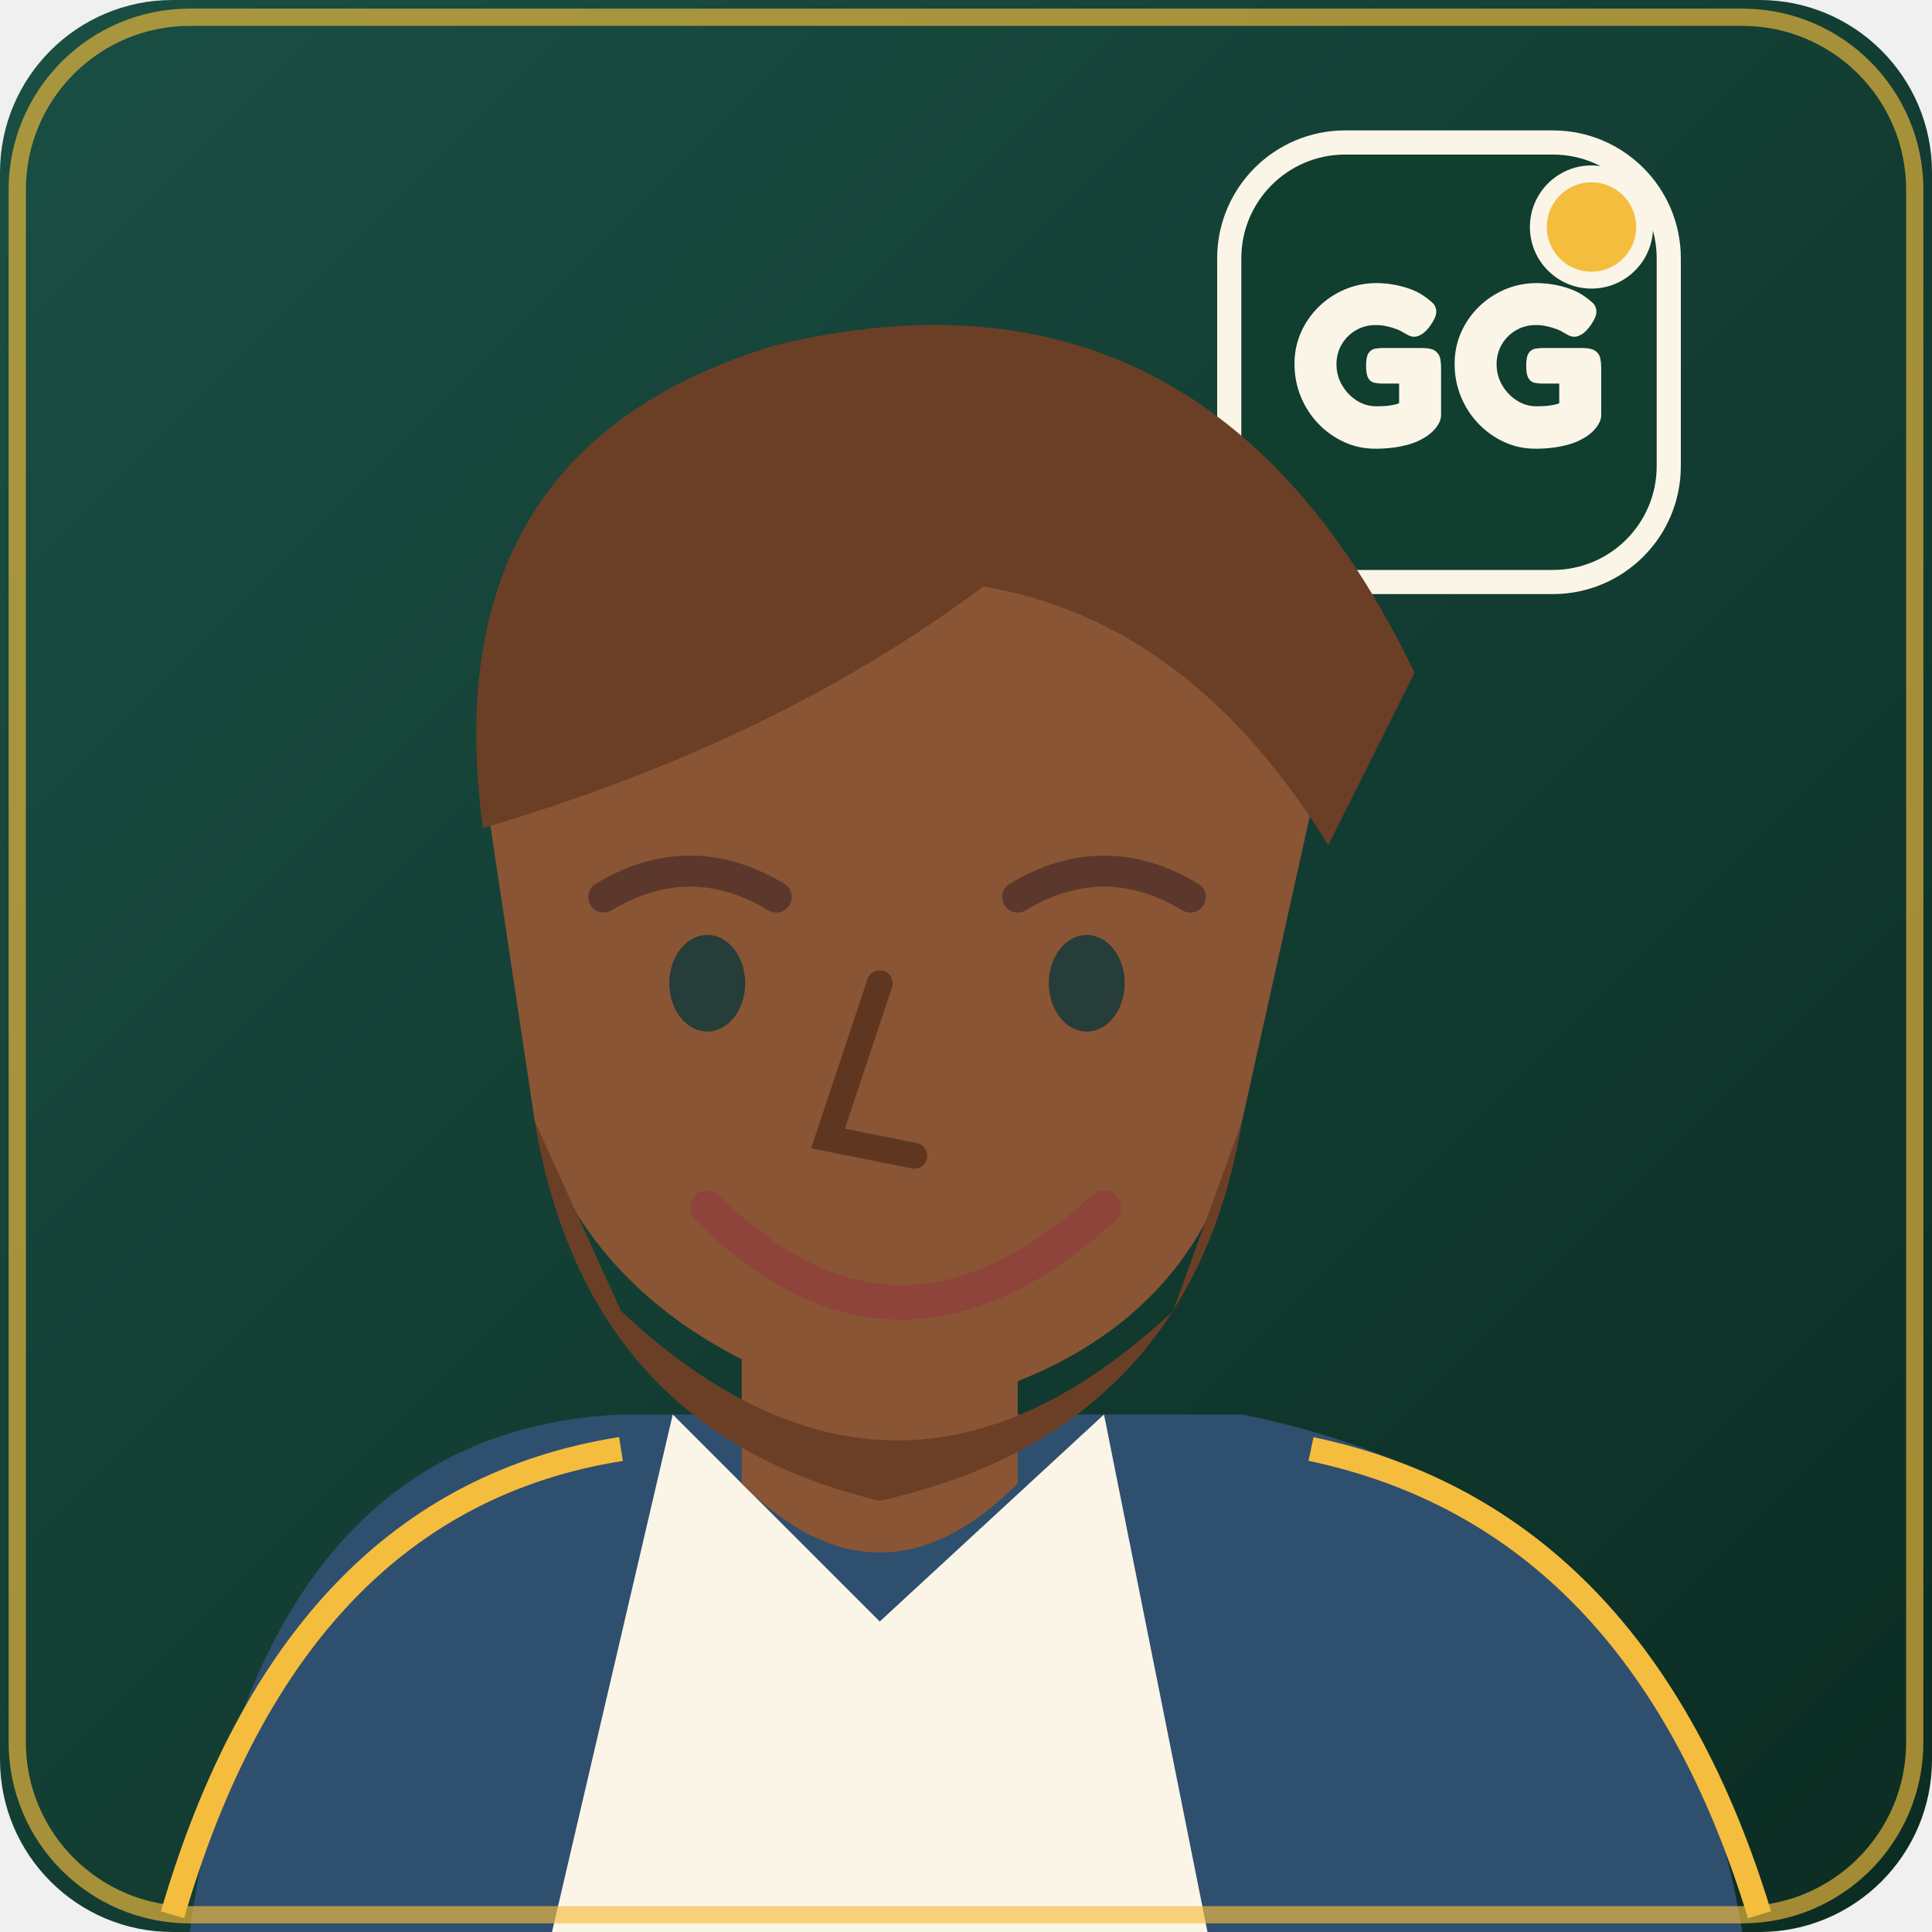
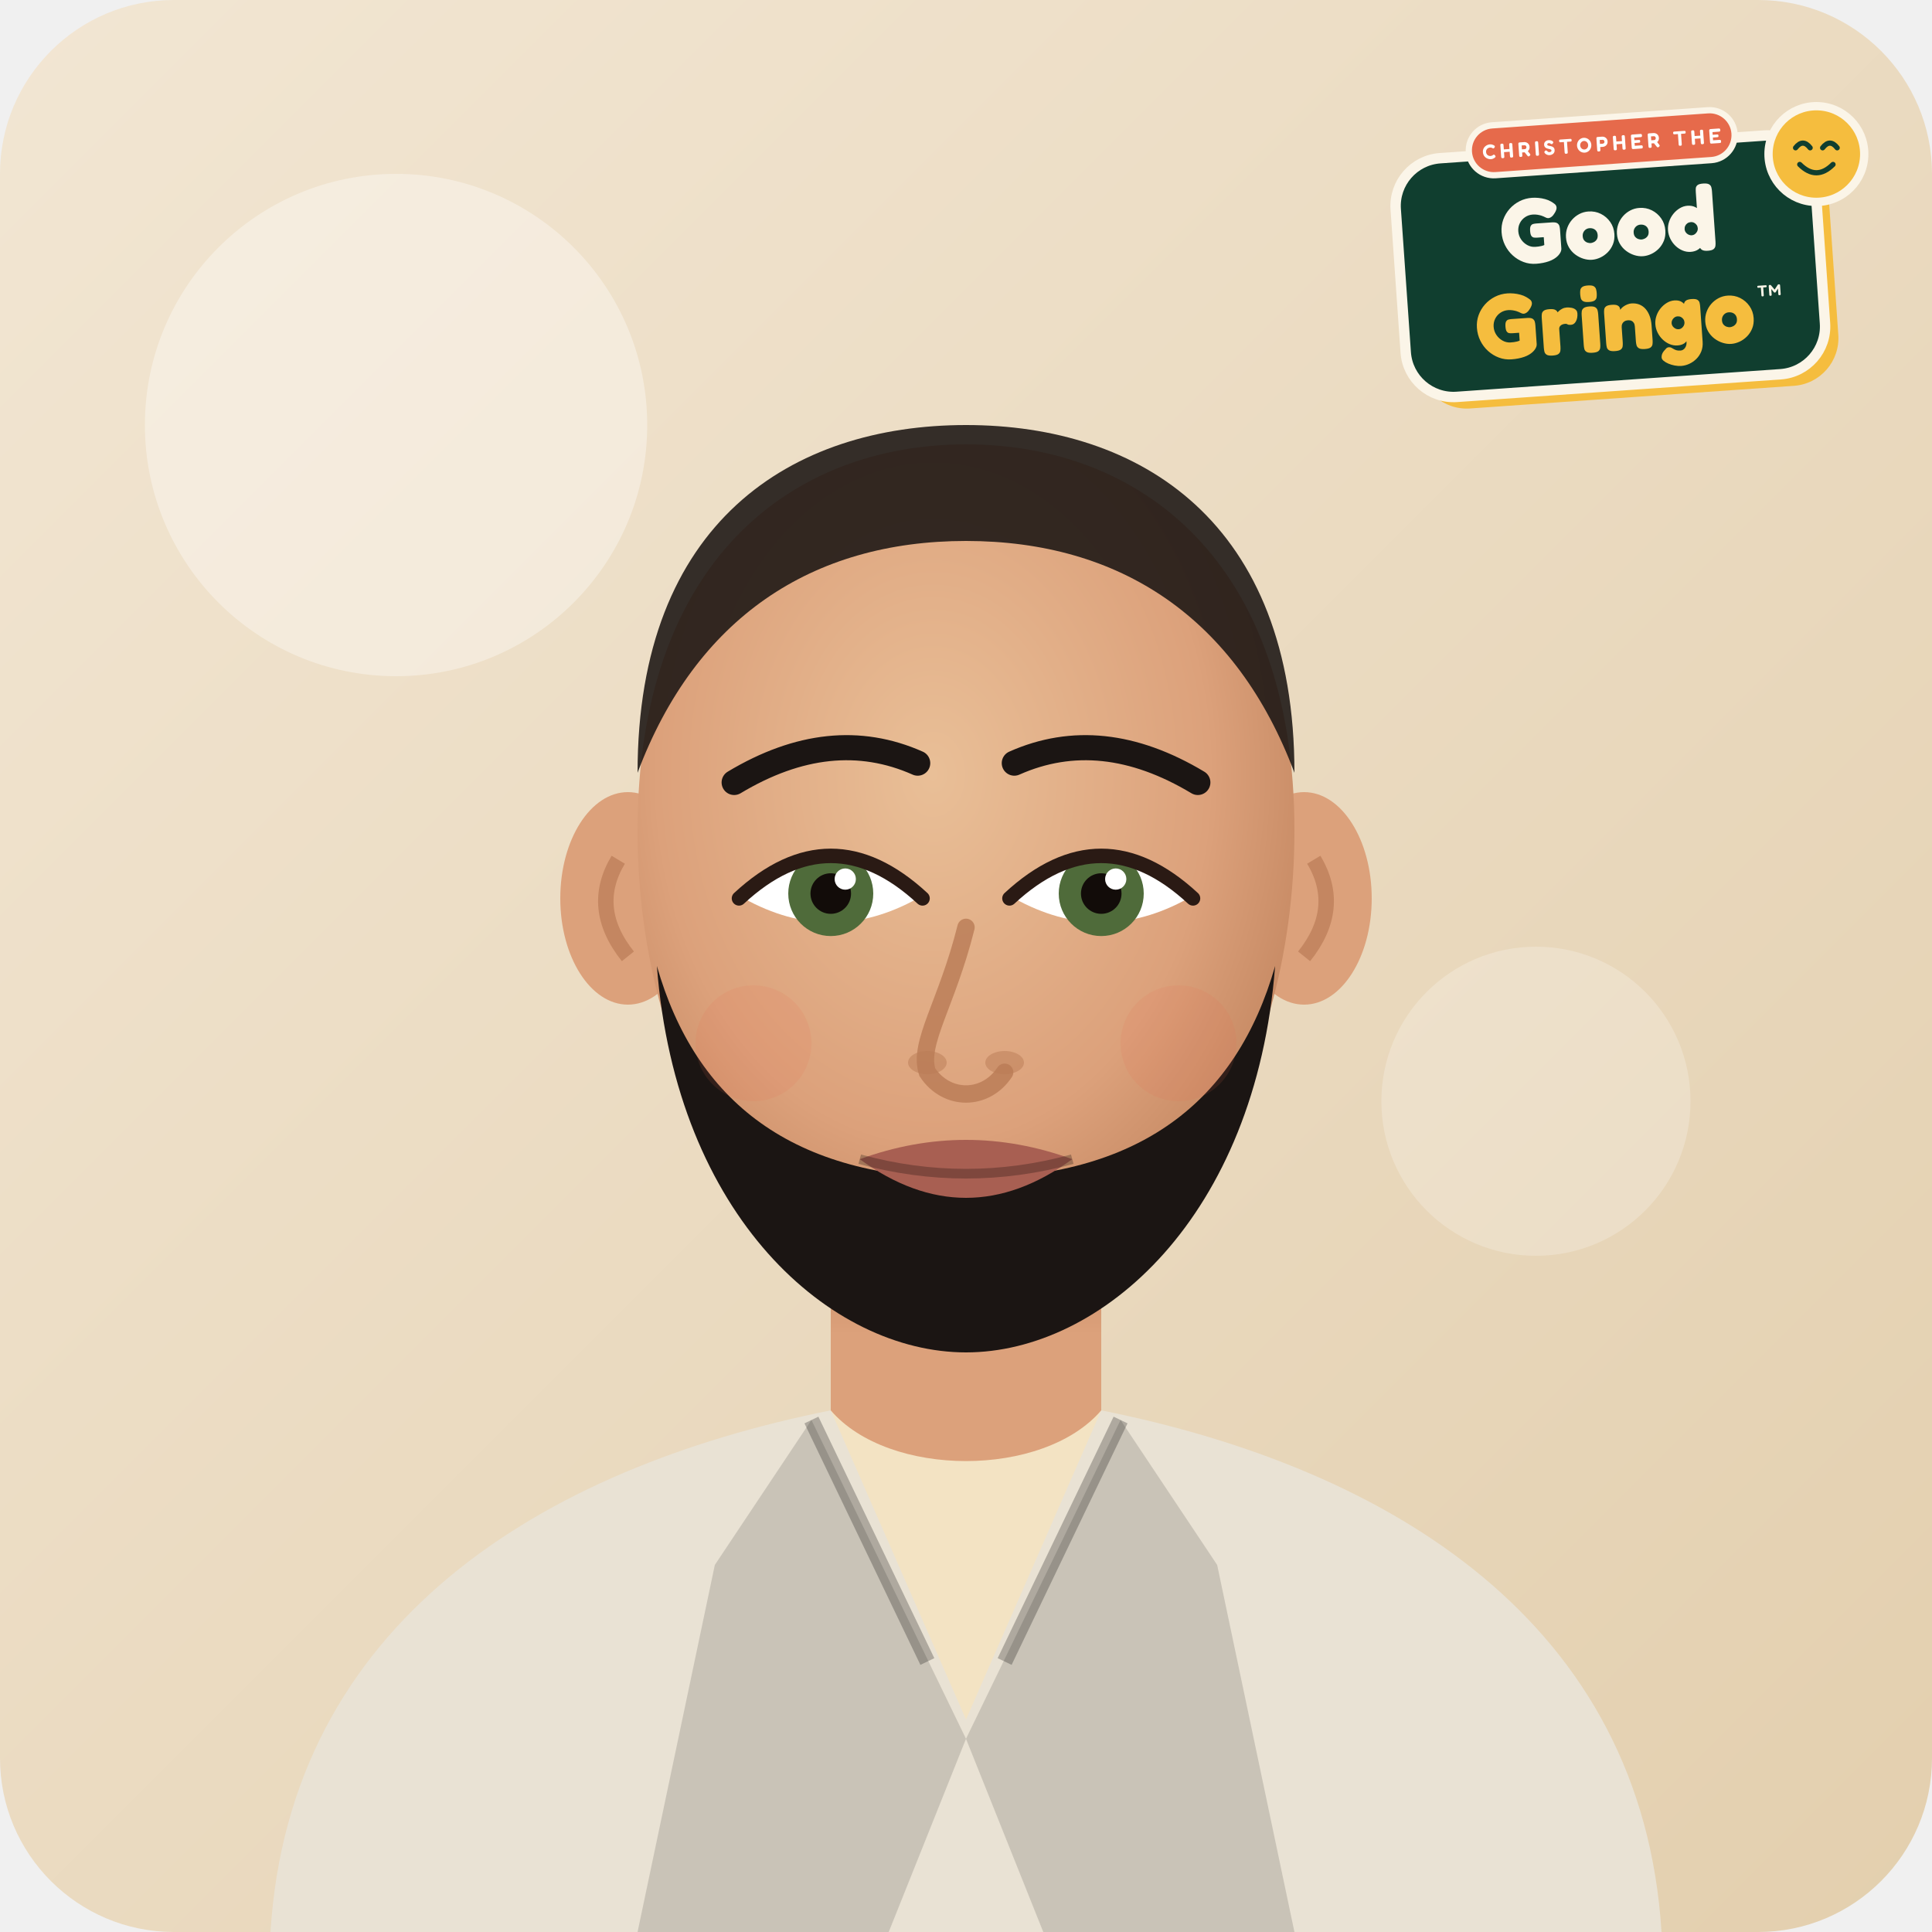
- <svg xmlns="http://www.w3.org/2000/svg" viewBox="0 0 112 112" role="img" aria-label="Cartoon portrait: AI persona, Social Media, Dominican Republic">
+ <svg xmlns="http://www.w3.org/2000/svg" viewBox="0 0 200 200" role="img" aria-label="Cartoon portrait: AI persona, Social Media, Dominican Republic">
  <defs>
    <linearGradient id="bg" x1="0" y1="0" x2="1" y2="1">
-       <stop stop-color="#1b4f44" />
-       <stop offset="1" stop-color="#0b2c22" />
+       <stop stop-color="#f2e6d3" />
+       <stop offset="1" stop-color="#e3cfae" />
+     </linearGradient>
+     <radialGradient id="sk" cx="45%" cy="38%" r="70%">
+       <stop offset="0" stop-color="#e9bf97" />
+       <stop offset=".6" stop-color="#dca17b" />
+       <stop offset="1" stop-color="#b97b55" />
+     </radialGradient>
+     <linearGradient id="nk" x1="0" y1="0" x2="0" y2="1">
+       <stop stop-color="#b97b55" />
+       <stop offset=".55" stop-color="#dca17b" />
    </linearGradient>
  </defs>
-   <rect width="112" height="112" rx="10" fill="url(#bg)" />
-   <svg x="70" y="7" width="28" height="28" viewBox="0 0 400 400">
-     <rect x="18" y="18" width="364" height="364" rx="96" fill="#103E2F" stroke="#FBF5E8" stroke-width="20" />
-     <path d="M138.92 271.61Q125.24 271.61 113.175 266.1Q101.11 260.59 91.8 250.9Q82.49 241.21 77.265 228.48Q72.04 215.75 72.04 201.31Q72.04 187.44 77.36 175.375Q82.68 163.31 92.085 154.095Q101.49 144.88 113.84 139.655Q126.19 134.43 140.25 134.43Q146.33 134.43 153.36 135.57Q160.39 136.71 167.135 139.085Q173.88 141.46 178.82 144.88Q182.81 147.54 186.135 150.58Q189.46 153.62 189.46 158.18Q189.46 160.46 188.32 163.12Q187.18 165.78 185.09 168.82Q181.48 174.14 177.87 176.515Q174.26 178.89 171.03 178.89Q168.94 178.89 166.755 177.845Q164.57 176.8 160.77 174.52Q159.63 173.76 156.4 172.525Q153.17 171.29 148.705 170.245Q144.24 169.2 139.3 169.2Q130.37 169.2 122.96 173.475Q115.55 177.75 111.18 185.16Q106.81 192.57 106.81 201.69Q106.81 211.0 111.37 218.885Q115.93 226.77 123.435 231.615Q130.94 236.46 139.68 236.46Q143.1 236.46 146.425 236.27Q149.75 236.08 152.98 235.51Q156.21 234.94 158.68 233.99V217.65H144.62Q141.2 217.65 138.16 216.985Q135.12 216.32 133.22 213.28Q131.32 210.24 131.32 202.83Q131.32 195.42 133.41 192.38Q135.5 189.34 138.73 188.77Q141.96 188.2 145.19 188.2H178.44Q186.04 188.39 189.08 190.955Q192.12 193.52 192.785 197.13Q193.45 200.74 193.45 204.73V243.68Q193.45 249.0 188.89 254.605Q184.33 260.21 176.54 264.2Q171.79 266.67 165.9 268.285Q160.01 269.9 153.265 270.755Q146.52 271.61 138.92 271.61ZM271.53 271.61Q257.85 271.61 245.785 266.1Q233.72 260.59 224.41 250.9Q215.1 241.21 209.875 228.48Q204.65 215.75 204.65 201.31Q204.65 187.44 209.97 175.375Q215.29 163.31 224.695 154.095Q234.1 144.88 246.45 139.655Q258.8 134.43 272.86 134.43Q278.94 134.43 285.97 135.57Q293.0 136.71 299.745 139.085Q306.49 141.46 311.43 144.88Q315.42 147.54 318.745 150.58Q322.07 153.62 322.07 158.18Q322.07 160.46 320.93 163.12Q319.79 165.78 317.7 168.82Q314.09 174.14 310.48 176.515Q306.87 178.89 303.64 178.89Q301.55 178.89 299.365 177.845Q297.18 176.8 293.38 174.52Q292.24 173.76 289.01 172.525Q285.78 171.29 281.315 170.245Q276.85 169.2 271.91 169.2Q262.98 169.2 255.57 173.475Q248.16 177.75 243.79 185.16Q239.42 192.57 239.42 201.69Q239.42 211.0 243.98 218.885Q248.54 226.77 256.045 231.615Q263.55 236.46 272.29 236.46Q275.71 236.46 279.035 236.27Q282.36 236.08 285.59 235.51Q288.82 234.94 291.29 233.99V217.65H277.23Q273.81 217.65 270.77 216.985Q267.73 216.32 265.83 213.28Q263.93 210.24 263.93 202.83Q263.93 195.42 266.02 192.38Q268.11 189.34 271.34 188.77Q274.57 188.2 277.8 188.2H311.05Q318.65 188.39 321.69 190.955Q324.73 193.52 325.395 197.13Q326.06 200.74 326.06 204.73V243.68Q326.06 249.0 321.5 254.605Q316.94 260.21 309.15 264.2Q304.4 266.67 298.51 268.285Q292.62 269.9 285.875 270.755Q279.13 271.61 271.53 271.61Z" fill="#FBF5E8" />
-     <circle cx="318" cy="88" r="44" fill="#F5BD3E" stroke="#FBF5E8" stroke-width="14" />
+   <rect width="200" height="200" rx="18" fill="url(#bg)" />
+   <circle cx="41" cy="44" r="26" fill="#fff" opacity=".35" />
+   <circle cx="159" cy="114" r="16" fill="#fff" opacity=".22" />
+   <path d="M28 200 C30 168 56 152 86 146 L114 146 C144 152 170 168 172 200 Z" fill="#e9e2d4" />
+   <path d="M86 146 L100 178 L114 146 Z" fill="#f3e3c3" />
+   <path d="M84 147 L100 180 L92 200 L66 200 L74 162 Z M116 147 L100 180 L108 200 L134 200 L126 162 Z" fill="#000" fill-opacity=".14" />
+   <path d="M84 147 L96 172 M116 147 L104 172" stroke="#000" stroke-opacity=".25" stroke-width="1.6" />
+   <path d="M86 122 L86 146 C92 153 108 153 114 146 L114 122 Z" fill="url(#nk)" />
+   <ellipse cx="65" cy="93" rx="7" ry="11" fill="#dca17b" />
+   <ellipse cx="135" cy="93" rx="7" ry="11" fill="#dca17b" />
+   <path d="M64 89 Q61 94 65 99 M136 89 Q139 94 135 99" fill="none" stroke="#b97b55" stroke-width="1.6" opacity=".7" />
+   <path d="M66 86 C66 58 82 46 100 46 C118 46 134 58 134 86 C134 112 120 134 100 136 C80 134 66 112 66 86 Z" fill="url(#sk)" />
+   <path d="M68 100 C70 126 86 140 100 140 C114 140 130 126 132 100 C128 114 118 122 100 122 C82 122 72 114 68 100 Z" fill="#1b1513" />
+   <path d="M76 81 Q86 75 95 79" fill="none" stroke="#1b1513" stroke-width="2.6" stroke-linecap="round" />
+   <path d="M105 79 Q114 75 124 81" fill="none" stroke="#1b1513" stroke-width="2.6" stroke-linecap="round" />
+   <path d="M77 93 Q86 85 95 93 Q86 98 77 93 Z" fill="#ffffff" />
+   <circle cx="86" cy="92.5" r="4.4" fill="#4f6b3a" />
+   <circle cx="86" cy="92.5" r="2.1" fill="#120c09" />
+   <circle cx="87.5" cy="91" r="1.1" fill="#fff" />
+   <path d="M76.5 93 Q86 84.2 95.5 93" fill="none" stroke="#2a1a14" stroke-width="1.5" stroke-linecap="round" />
+   <path d="M105 93 Q114 85 123 93 Q114 98 105 93 Z" fill="#ffffff" />
+   <circle cx="114" cy="92.5" r="4.4" fill="#4f6b3a" />
+   <circle cx="114" cy="92.5" r="2.1" fill="#120c09" />
+   <circle cx="115.5" cy="91" r="1.1" fill="#fff" />
+   <path d="M104.5 93 Q114 84.2 123.5 93" fill="none" stroke="#2a1a14" stroke-width="1.5" stroke-linecap="round" />
+   <path d="M100 96 C98 104 95 108 96 111 C98 114 102 114 104 111" fill="none" stroke="#b97b55" stroke-width="1.8" stroke-linecap="round" opacity=".8" />
+   <ellipse cx="96" cy="110" rx="2" ry="1.2" fill="#b97b55" opacity=".5" />
+   <ellipse cx="104" cy="110" rx="2" ry="1.2" fill="#b97b55" opacity=".5" />
+   <path d="M89 120 Q100 116 111 120 Q100 128 89 120 Z" fill="#a85f52" />
+   <path d="M89 120 Q100 123 111 120" fill="none" stroke="#000" stroke-opacity=".25" stroke-width="1" />
+   <circle cx="78" cy="108" r="6" fill="#e66a4b" opacity=".12" />
+   <circle cx="122" cy="108" r="6" fill="#e66a4b" opacity=".12" />
+   <path d="M66 80 C66 54 82 44 100 44 C118 44 134 54 134 80 C128 64 116 56 100 56 C84 56 72 64 66 80 Z" fill="#1b1513" opacity=".88" />
+   <svg x="140" y="6" width="56" height="41" viewBox="0 0 520 380">
+     <g transform="rotate(-4 260 200)">
+       <rect x="58" y="96" width="404" height="230" rx="46" fill="#F5BD3E" />
+       <rect x="46" y="84" width="404" height="230" rx="46" fill="#103E2F" stroke="#FBF5E8" stroke-width="10" />
+       <path d="M176.94 191.672Q170.604 191.672 165.016 189.12Q159.428 186.568 155.116 182.08Q150.804 177.592 148.384 171.696Q145.964 165.8 145.964 159.112Q145.964 152.688 148.428 147.1Q150.892 141.512 155.248 137.244Q159.604 132.976 165.324 130.556Q171.044 128.136 177.556 128.136Q180.372 128.136 183.628 128.664Q186.884 129.192 190.008 130.292Q193.132 131.392 195.42 132.976Q197.268 134.208 198.808 135.616Q200.348 137.024 200.348 139.136Q200.348 140.192 199.82 141.424Q199.292 142.656 198.324 144.064Q196.652 146.528 194.98 147.628Q193.308 148.728 191.812 148.728Q190.844 148.728 189.832 148.244Q188.82 147.76 187.06 146.704Q186.532 146.352 185.036 145.78Q183.54 145.208 181.472 144.724Q179.404 144.24 177.116 144.24Q172.98 144.24 169.548 146.22Q166.116 148.2 164.092 151.632Q162.068 155.064 162.068 159.288Q162.068 163.6 164.18 167.252Q166.292 170.904 169.768 173.148Q173.244 175.392 177.292 175.392Q178.876 175.392 180.416 175.304Q181.956 175.216 183.452 174.952Q184.948 174.688 186.092 174.248V166.68H179.58Q177.996 166.68 176.588 166.372Q175.18 166.064 174.3 164.656Q173.42 163.248 173.42 159.816Q173.42 156.384 174.388 154.976Q175.356 153.568 176.852 153.304Q178.348 153.04 179.844 153.04H195.244Q198.764 153.128 200.172 154.316Q201.58 155.504 201.888 157.176Q202.196 158.848 202.196 160.696V178.736Q202.196 181.2 200.084 183.796Q197.972 186.392 194.364 188.24Q192.164 189.384 189.436 190.132Q186.708 190.88 183.584 191.276Q180.46 191.672 176.94 191.672ZM230.796 191.584Q226.748 191.584 222.612 189.956Q218.476 188.328 215.0 185.292Q211.524 182.256 209.456 177.988Q207.388 173.72 207.388 168.44Q207.388 163.6 209.236 159.376Q211.084 155.152 214.296 151.94Q217.508 148.728 221.688 146.88Q225.868 145.032 230.62 145.032Q237.132 145.032 242.412 148.156Q247.692 151.28 250.86 156.56Q254.028 161.84 254.028 168.352Q254.028 173.896 251.916 178.208Q249.804 182.52 246.372 185.512Q242.94 188.504 238.848 190.044Q234.756 191.584 230.796 191.584ZM230.62 175.48Q231.94 175.48 233.656 174.82Q235.372 174.16 236.648 172.576Q237.924 170.992 237.924 168.264Q237.924 166.064 237.0 164.48Q236.076 162.896 234.404 162.016Q232.732 161.136 230.532 161.136Q228.596 161.136 227.012 162.06Q225.428 162.984 224.46 164.612Q223.492 166.24 223.492 168.352Q223.492 170.992 224.724 172.576Q225.956 174.16 227.628 174.82Q229.3 175.48 230.62 175.48ZM279.9 191.584Q275.852 191.584 271.716 189.956Q267.58 188.328 264.104 185.292Q260.628 182.256 258.56 177.988Q256.492 173.72 256.492 168.44Q256.492 163.6 258.34 159.376Q260.188 155.152 263.4 151.94Q266.612 148.728 270.792 146.88Q274.972 145.032 279.724 145.032Q286.236 145.032 291.516 148.156Q296.796 151.28 299.964 156.56Q303.132 161.84 303.132 168.352Q303.132 173.896 301.02 178.208Q298.908 182.52 295.476 185.512Q292.044 188.504 287.952 190.044Q283.86 191.584 279.9 191.584ZM279.724 175.48Q281.044 175.48 282.76 174.82Q284.476 174.16 285.752 172.576Q287.028 170.992 287.028 168.264Q287.028 166.064 286.104 164.48Q285.18 162.896 283.508 162.016Q281.836 161.136 279.636 161.136Q277.7 161.136 276.116 162.06Q274.532 162.984 273.564 164.612Q272.596 166.24 272.596 168.352Q272.596 170.992 273.828 172.576Q275.06 174.16 276.732 174.82Q278.404 175.48 279.724 175.48ZM326.012 190.616Q322.052 190.616 318.4 188.812Q314.748 187.008 311.888 183.884Q309.028 180.76 307.356 176.712Q305.684 172.664 305.684 168.264Q305.684 164.04 307.356 160.08Q309.028 156.12 311.932 152.996Q314.836 149.872 318.488 148.024Q322.14 146.176 326.012 146.176Q330.236 146.176 333.316 147.98Q336.396 149.784 338.42 152.864Q340.444 155.944 341.456 159.904Q342.468 163.864 342.556 168.088Q342.644 172.4 341.676 176.404Q340.708 180.408 338.684 183.62Q336.66 186.832 333.536 188.724Q330.412 190.616 326.012 190.616ZM328.124 174.776Q329.796 174.776 331.204 173.896Q332.612 173.016 333.492 171.564Q334.372 170.112 334.372 168.44Q334.372 166.68 333.536 165.272Q332.7 163.864 331.292 162.984Q329.884 162.104 328.036 162.104Q326.276 162.104 324.824 162.94Q323.372 163.776 322.536 165.228Q321.7 166.68 321.7 168.44Q321.7 170.112 322.58 171.564Q323.46 173.016 324.956 173.896Q326.452 174.776 328.124 174.776ZM342.556 190.704Q339.036 190.704 337.276 189.648Q335.516 188.592 334.9 186.304V133.944Q334.9 132.008 335.12 130.16Q335.34 128.312 336.924 127.124Q338.508 125.936 342.468 125.936Q346.516 125.936 348.144 127.08Q349.772 128.224 350.124 130.028Q350.476 131.832 350.476 133.856V182.696Q350.476 184.632 350.124 186.48Q349.772 188.328 348.144 189.516Q346.516 190.704 342.556 190.704Z" fill="#FBF5E8" />
+       <path d="M146.888 281.672Q140.552 281.672 134.964 279.12Q129.376 276.568 125.064 272.08Q120.752 267.592 118.332 261.696Q115.912 255.8 115.912 249.112Q115.912 242.688 118.376 237.1Q120.84 231.512 125.196 227.244Q129.552 222.976 135.272 220.556Q140.992 218.136 147.504 218.136Q150.32 218.136 153.576 218.664Q156.832 219.192 159.956 220.292Q163.08 221.392 165.368 222.976Q167.216 224.208 168.756 225.616Q170.296 227.024 170.296 229.136Q170.296 230.192 169.768 231.424Q169.24 232.656 168.272 234.064Q166.6 236.528 164.928 237.628Q163.256 238.728 161.76 238.728Q160.792 238.728 159.78 238.244Q158.768 237.76 157.008 236.704Q156.48 236.352 154.984 235.78Q153.488 235.208 151.42 234.724Q149.352 234.24 147.064 234.24Q142.928 234.24 139.496 236.22Q136.064 238.2 134.04 241.632Q132.016 245.064 132.016 249.288Q132.016 253.6 134.128 257.252Q136.24 260.904 139.716 263.148Q143.192 265.392 147.24 265.392Q148.824 265.392 150.364 265.304Q151.904 265.216 153.4 264.952Q154.896 264.688 156.04 264.248V256.68H149.528Q147.944 256.68 146.536 256.372Q145.128 256.064 144.248 254.656Q143.368 253.248 143.368 249.816Q143.368 246.384 144.336 244.976Q145.304 243.568 146.8 243.304Q148.296 243.04 149.792 243.04H165.192Q168.712 243.128 170.12 244.316Q171.528 245.504 171.836 247.176Q172.144 248.848 172.144 250.696V268.736Q172.144 271.2 170.032 273.796Q167.92 276.392 164.312 278.24Q162.112 279.384 159.384 280.132Q156.656 280.88 153.532 281.276Q150.408 281.672 146.888 281.672ZM186.664 280.792Q182.704 280.792 181.032 279.604Q179.36 278.416 179.052 276.524Q178.744 274.632 178.744 272.696V244.008Q178.744 241.984 179.096 240.18Q179.448 238.376 181.12 237.232Q182.792 236.088 186.752 236.088Q190.624 236.088 192.252 237.144Q193.88 238.2 194.232 239.476Q194.584 240.752 194.584 241.456L193.176 240.928Q193.176 240.928 193.88 240.136Q194.584 239.344 195.948 238.288Q197.312 237.232 199.204 236.44Q201.096 235.648 203.472 235.648Q204.264 235.648 205.452 235.78Q206.64 235.912 208.004 236.264Q209.368 236.616 210.556 237.32Q211.744 238.024 212.492 239.168Q213.24 240.312 213.24 241.984Q213.24 246.384 211.348 249.464Q209.456 252.544 206.376 252.544Q204.704 252.544 204.0 252.324Q203.296 252.104 202.988 251.884Q202.68 251.664 202.284 251.444Q201.888 251.224 200.832 251.224Q199.512 251.224 198.412 251.532Q197.312 251.84 196.476 252.456Q195.64 253.072 195.2 253.908Q194.76 254.744 194.76 255.712V272.872Q194.76 274.808 194.408 276.656Q194.056 278.504 192.384 279.648Q190.712 280.792 186.664 280.792ZM225.12 280.792Q221.16 280.792 219.488 279.604Q217.816 278.416 217.508 276.568Q217.2 274.72 217.2 272.784V244.096Q217.2 242.16 217.552 240.356Q217.904 238.552 219.576 237.364Q221.248 236.176 225.208 236.176Q229.168 236.176 230.796 237.364Q232.424 238.552 232.776 240.4Q233.128 242.248 233.128 244.272V272.872Q233.128 274.808 232.776 276.656Q232.424 278.504 230.796 279.648Q229.168 280.792 225.12 280.792ZM225.12 231.864Q221.16 231.864 219.488 230.676Q217.816 229.488 217.508 227.64Q217.2 225.792 217.2 223.856Q217.2 221.832 217.552 220.028Q217.904 218.224 219.576 217.08Q221.248 215.936 225.208 215.936Q229.168 215.936 230.796 217.124Q232.424 218.312 232.776 220.16Q233.128 222.008 233.128 223.944Q233.128 225.88 232.776 227.728Q232.424 229.576 230.796 230.72Q229.168 231.864 225.12 231.864ZM246.768 280.704Q242.808 280.704 241.136 279.516Q239.464 278.328 239.156 276.48Q238.848 274.632 238.848 272.696V243.744Q238.848 241.808 239.2 240.048Q239.552 238.288 241.224 237.188Q242.896 236.088 246.856 236.088Q250.464 236.088 252.092 237.012Q253.72 237.936 254.16 239.256Q254.6 240.576 254.556 241.676Q254.512 242.776 254.688 243.04L253.984 243.568Q253.896 242.248 254.996 240.928Q256.096 239.608 257.9 238.508Q259.704 237.408 261.772 236.748Q263.84 236.088 265.688 236.088Q270.088 236.088 273.432 237.76Q276.776 239.432 279.02 242.468Q281.264 245.504 282.408 249.552Q283.552 253.6 283.552 258.352V272.784Q283.552 274.72 283.2 276.568Q282.848 278.416 281.22 279.56Q279.592 280.704 275.544 280.704Q271.496 280.704 269.824 279.516Q268.152 278.328 267.8 276.48Q267.448 274.632 267.448 272.696V258.352Q267.448 256.328 266.7 254.92Q265.952 253.512 264.588 252.764Q263.224 252.016 261.2 252.016Q259.264 252.016 257.812 252.808Q256.36 253.6 255.568 255.008Q254.776 256.416 254.776 258.352V272.784Q254.776 274.72 254.424 276.568Q254.072 278.416 252.444 279.56Q250.816 280.704 246.768 280.704ZM309.336 299.36Q306.256 299.36 303.044 298.524Q299.832 297.688 297.104 296.28Q294.376 294.872 292.704 293.244Q291.032 291.616 291.032 290.032Q291.032 288.272 291.692 286.776Q292.352 285.28 293.672 283.872Q295.08 282.376 296.136 281.496Q297.192 280.616 298.688 280.616Q300.008 280.616 301.02 281.232Q302.032 281.848 303.088 282.596Q304.144 283.344 305.684 283.96Q307.224 284.576 309.6 284.576Q310.92 284.576 312.064 284.004Q313.208 283.432 314.044 282.42Q314.88 281.408 315.408 280.044Q315.936 278.68 315.936 277.096V240.84Q316.288 238.2 318.136 237.056Q319.984 235.912 323.768 235.912Q327.64 235.912 329.224 237.056Q330.808 238.2 331.116 240.004Q331.424 241.808 331.424 243.744V277.624Q331.424 282.816 329.444 286.864Q327.464 290.912 324.208 293.684Q320.952 296.456 317.08 297.908Q313.208 299.36 309.336 299.36ZM307.136 279.472Q303.264 279.472 299.7 277.712Q296.136 275.952 293.32 272.872Q290.504 269.792 288.876 265.876Q287.248 261.96 287.248 257.648Q287.248 253.512 288.876 249.64Q290.504 245.768 293.364 242.732Q296.224 239.696 299.788 237.892Q303.352 236.088 307.136 236.088Q311.008 236.088 313.516 237.672Q316.024 239.256 317.476 242.16Q318.928 245.064 319.544 249.068Q320.16 253.072 320.16 257.912Q320.16 264.6 319.06 269.44Q317.96 274.28 315.144 276.876Q312.328 279.472 307.136 279.472ZM309.248 263.984Q310.92 263.984 312.284 263.104Q313.648 262.224 314.484 260.816Q315.32 259.408 315.32 257.824Q315.32 256.064 314.484 254.656Q313.648 253.248 312.24 252.412Q310.832 251.576 309.072 251.576Q307.4 251.576 305.992 252.456Q304.584 253.336 303.748 254.744Q302.912 256.152 302.912 257.824Q302.912 259.408 303.792 260.816Q304.672 262.224 306.124 263.104Q307.576 263.984 309.248 263.984ZM358.704 281.584Q354.656 281.584 350.52 279.956Q346.384 278.328 342.908 275.292Q339.432 272.256 337.364 267.988Q335.296 263.72 335.296 258.44Q335.296 253.6 337.144 249.376Q338.992 245.152 342.204 241.94Q345.416 238.728 349.596 236.88Q353.776 235.032 358.528 235.032Q365.04 235.032 370.32 238.156Q375.6 241.28 378.768 246.56Q381.936 251.84 381.936 258.352Q381.936 263.896 379.824 268.208Q377.712 272.52 374.28 275.512Q370.848 278.504 366.756 280.044Q362.664 281.584 358.704 281.584ZM358.528 265.48Q359.848 265.48 361.564 264.82Q363.28 264.16 364.556 262.576Q365.832 260.992 365.832 258.264Q365.832 256.064 364.908 254.48Q363.984 252.896 362.312 252.016Q360.64 251.136 358.44 251.136Q356.504 251.136 354.92 252.06Q353.336 252.984 352.368 254.612Q351.4 256.24 351.4 258.352Q351.4 260.992 352.632 262.576Q353.864 264.16 355.536 264.82Q357.208 265.48 358.528 265.48Z" fill="#F5BD3E" />
+       <path d="M395.59 227.639Q395.845 227.639 396.059 227.684Q396.273 227.729 396.412 227.933Q396.55 228.137 396.55 228.621Q396.55 229.09 396.41 229.3Q396.269 229.51 396.048 229.553Q395.827 229.596 395.572 229.596H393.157V237.029Q393.157 237.317 393.1 237.572Q393.044 237.827 392.812 237.985Q392.579 238.143 392.02 238.143Q391.484 238.143 391.246 237.979Q391.008 237.816 390.959 237.559Q390.91 237.303 390.91 237.014V229.596H388.473Q388.229 229.596 388.008 229.548Q387.787 229.499 387.646 229.294Q387.505 229.09 387.505 228.61Q387.505 228.137 387.644 227.933Q387.783 227.729 388.01 227.684Q388.237 227.639 388.477 227.639ZM399.635 238.131Q399.107 238.131 398.869 237.972Q398.63 237.812 398.572 237.55Q398.514 237.287 398.514 236.98V228.782Q398.514 228.498 398.572 228.244Q398.63 227.991 398.87 227.826Q399.11 227.661 399.665 227.661Q400.052 227.661 400.241 227.71Q400.43 227.759 400.524 227.837Q400.618 227.916 400.715 228.029L404.094 232.581H403.877L407.259 228.025Q407.387 227.882 407.503 227.808Q407.619 227.732 407.81 227.697Q408.002 227.661 408.339 227.661Q408.883 227.661 409.121 227.826Q409.359 227.991 409.417 228.254Q409.475 228.516 409.475 228.812V237.01Q409.475 237.291 409.417 237.552Q409.359 237.812 409.119 237.972Q408.879 238.131 408.324 238.131Q407.784 238.131 407.546 237.966Q407.308 237.801 407.25 237.533Q407.192 237.265 407.192 236.98V231.632L404.953 234.798Q404.897 234.869 404.792 234.993Q404.687 235.116 404.499 235.212Q404.312 235.308 403.985 235.308Q403.659 235.308 403.47 235.212Q403.28 235.116 403.177 234.998Q403.074 234.88 403.007 234.79L400.783 231.644V237.01Q400.783 237.291 400.725 237.552Q400.667 237.812 400.429 237.972Q400.19 238.131 399.635 238.131Z" fill="#FBF5E8" />
+       <rect x="120" y="56" width="256" height="48" rx="24" fill="#E66A4B" stroke="#FBF5E8" stroke-width="6" />
+       <path d="M140.595 88.335Q139.715 88.335 138.735 88.062Q137.755 87.79 136.812 87.228Q135.87 86.665 135.108 85.798Q134.345 84.93 133.893 83.757Q133.44 82.585 133.44 81.09Q133.44 79.645 133.893 78.51Q134.345 77.375 135.1 76.535Q135.855 75.695 136.798 75.153Q137.74 74.61 138.735 74.34Q139.73 74.07 140.64 74.065Q141.655 74.065 142.415 74.3Q143.175 74.535 143.653 74.792Q144.13 75.05 144.265 75.14Q144.625 75.37 144.945 75.65Q145.265 75.93 145.275 76.375Q145.285 76.62 145.19 76.855Q145.095 77.09 144.915 77.34Q144.595 77.795 144.303 78.005Q144.01 78.215 143.72 78.215Q143.48 78.215 143.265 78.095Q143.05 77.975 142.74 77.775Q142.605 77.68 142.34 77.532Q142.075 77.385 141.633 77.257Q141.19 77.13 140.515 77.13Q139.825 77.13 139.11 77.377Q138.395 77.625 137.8 78.125Q137.205 78.625 136.845 79.392Q136.485 80.16 136.485 81.19Q136.485 82.235 136.853 82.998Q137.22 83.76 137.815 84.26Q138.41 84.76 139.125 85.007Q139.84 85.255 140.515 85.255Q141.115 85.255 141.543 85.142Q141.97 85.03 142.288 84.858Q142.605 84.685 142.815 84.55Q143.035 84.4 143.265 84.28Q143.495 84.16 143.735 84.16Q144.025 84.16 144.31 84.382Q144.595 84.605 144.9 85.075Q145.08 85.35 145.175 85.597Q145.27 85.845 145.26 86.075Q145.25 86.505 144.93 86.778Q144.61 87.05 144.25 87.265Q144.1 87.35 143.643 87.618Q143.185 87.885 142.425 88.11Q141.665 88.335 140.595 88.335ZM160.635 88.175Q159.905 88.175 159.588 87.957Q159.27 87.74 159.198 87.382Q159.125 87.025 159.125 86.64V75.715Q159.125 75.33 159.2 74.983Q159.275 74.635 159.593 74.418Q159.91 74.2 160.655 74.2Q161.4 74.2 161.71 74.418Q162.02 74.635 162.093 74.983Q162.165 75.33 162.165 75.735V86.66Q162.165 87.045 162.09 87.392Q162.015 87.74 161.698 87.957Q161.38 88.175 160.635 88.175ZM152.15 88.175Q151.42 88.175 151.103 87.957Q150.785 87.74 150.713 87.382Q150.64 87.025 150.64 86.64V75.715Q150.64 75.33 150.715 74.983Q150.79 74.635 151.108 74.418Q151.425 74.2 152.17 74.2Q152.915 74.2 153.225 74.418Q153.535 74.635 153.608 74.983Q153.68 75.33 153.68 75.735V86.66Q153.68 87.045 153.605 87.392Q153.53 87.74 153.213 87.957Q152.895 88.175 152.15 88.175ZM153.195 82.455V79.815H159.445L159.44 82.455ZM169.5 88.175Q168.77 88.175 168.453 87.957Q168.135 87.74 168.063 87.382Q167.99 87.025 167.99 86.64V75.71Q167.99 75.33 168.068 74.985Q168.145 74.64 168.463 74.42Q168.78 74.2 169.52 74.2H173.67Q174.505 74.2 175.363 74.502Q176.22 74.805 176.94 75.42Q177.66 76.035 178.103 76.957Q178.545 77.88 178.545 79.135Q178.545 79.98 178.293 80.765Q178.04 81.55 177.538 82.203Q177.035 82.855 176.3 83.328Q175.565 83.8 174.595 84.01H171.03V86.66Q171.03 87.045 170.955 87.392Q170.88 87.74 170.563 87.957Q170.245 88.175 169.5 88.175ZM177.945 87.78Q177.205 88.325 176.763 88.208Q176.32 88.09 175.835 87.425L172.315 82.385L175.745 81.94L178.32 85.635Q178.655 86.125 178.743 86.465Q178.83 86.805 178.64 87.105Q178.45 87.405 177.945 87.78ZM171.03 80.995H173.82Q174.09 80.995 174.39 80.893Q174.69 80.79 174.938 80.562Q175.185 80.335 175.345 79.98Q175.505 79.625 175.505 79.115Q175.505 78.545 175.268 78.125Q175.03 77.705 174.61 77.475Q174.19 77.245 173.63 77.245H171.03ZM185.545 88.19Q184.815 88.19 184.498 87.972Q184.18 87.755 184.108 87.398Q184.035 87.04 184.035 86.655V75.715Q184.035 75.33 184.11 74.983Q184.185 74.635 184.503 74.418Q184.82 74.2 185.565 74.2Q186.31 74.2 186.62 74.418Q186.93 74.635 187.003 74.983Q187.075 75.33 187.075 75.735V86.675Q187.075 87.06 187 87.407Q186.925 87.755 186.608 87.972Q186.29 88.19 185.545 88.19ZM197.3 88.385Q196.235 88.385 195.445 88.125Q194.655 87.865 194.11 87.49Q193.565 87.115 193.238 86.762Q192.91 86.41 192.79 86.225Q192.455 85.79 192.373 85.453Q192.29 85.115 192.46 84.78Q192.63 84.445 193.06 84.05Q193.47 83.675 193.845 83.645Q194.22 83.615 194.578 83.835Q194.935 84.055 195.275 84.46Q195.76 85.05 196.228 85.28Q196.695 85.51 197.22 85.51Q197.88 85.51 198.34 85.343Q198.8 85.175 199.043 84.83Q199.285 84.485 199.285 83.945Q199.285 83.505 198.953 83.232Q198.62 82.96 198.073 82.765Q197.525 82.57 196.853 82.38Q196.18 82.19 195.51 81.925Q195.065 81.76 194.638 81.525Q194.21 81.29 193.838 80.985Q193.465 80.68 193.19 80.26Q192.915 79.84 192.763 79.3Q192.61 78.76 192.61 78.065Q192.61 76.885 193.195 75.968Q193.78 75.05 194.813 74.517Q195.845 73.985 197.17 73.985Q198.07 73.985 198.745 74.14Q199.42 74.295 199.88 74.517Q200.34 74.74 200.613 74.95Q200.885 75.16 200.985 75.275Q201.545 75.8 201.6 76.172Q201.655 76.545 201.18 77.205Q200.67 77.9 200.185 77.98Q199.7 78.06 199.075 77.64Q198.84 77.415 198.598 77.235Q198.355 77.055 198.025 76.95Q197.695 76.845 197.15 76.845Q196.845 76.845 196.563 76.935Q196.28 77.025 196.078 77.185Q195.875 77.345 195.755 77.575Q195.635 77.805 195.635 78.085Q195.635 78.55 195.943 78.83Q196.25 79.11 196.765 79.278Q197.28 79.445 197.908 79.595Q198.535 79.745 199.19 79.945Q199.79 80.14 200.358 80.43Q200.925 80.72 201.365 81.165Q201.805 81.61 202.073 82.27Q202.34 82.93 202.34 83.885Q202.34 85.085 201.878 85.947Q201.415 86.81 200.66 87.345Q199.905 87.88 199.023 88.132Q198.14 88.385 197.3 88.385ZM218.03 74.185Q218.37 74.185 218.655 74.245Q218.94 74.305 219.125 74.578Q219.31 74.85 219.31 75.495Q219.31 76.12 219.123 76.4Q218.935 76.68 218.64 76.738Q218.345 76.795 218.005 76.795H214.785V86.705Q214.785 87.09 214.71 87.43Q214.635 87.77 214.325 87.98Q214.015 88.19 213.27 88.19Q212.555 88.19 212.238 87.972Q211.92 87.755 211.855 87.412Q211.79 87.07 211.79 86.685V76.795H208.54Q208.215 76.795 207.92 76.73Q207.625 76.665 207.438 76.392Q207.25 76.12 207.25 75.48Q207.25 74.85 207.435 74.578Q207.62 74.305 207.923 74.245Q208.225 74.185 208.545 74.185ZM231.1 88.38Q229.653 88.38 228.389 87.832Q227.125 87.285 226.168 86.31Q225.21 85.335 224.665 84.054Q224.12 82.773 224.12 81.309Q224.12 79.805 224.648 78.488Q225.176 77.171 226.111 76.178Q227.045 75.185 228.283 74.625Q229.521 74.065 230.932 74.065Q232.385 74.065 233.649 74.611Q234.913 75.157 235.861 76.137Q236.809 77.117 237.35 78.421Q237.89 79.725 237.89 81.233Q237.89 82.701 237.363 83.996Q236.835 85.29 235.895 86.28Q234.956 87.269 233.73 87.825Q232.505 88.38 231.1 88.38ZM230.995 85.335Q231.795 85.335 232.498 85.02Q233.2 84.705 233.728 84.15Q234.255 83.595 234.55 82.843Q234.845 82.091 234.845 81.226Q234.845 80.375 234.543 79.63Q234.24 78.885 233.71 78.315Q233.18 77.745 232.488 77.428Q231.797 77.11 231.008 77.11Q230.22 77.11 229.525 77.428Q228.83 77.745 228.3 78.312Q227.77 78.88 227.468 79.63Q227.165 80.379 227.165 81.234Q227.165 82.075 227.47 82.823Q227.776 83.571 228.303 84.135Q228.83 84.7 229.52 85.017Q230.209 85.335 230.995 85.335ZM244.695 88.175Q243.965 88.175 243.648 87.957Q243.33 87.74 243.258 87.382Q243.185 87.025 243.185 86.64V75.715Q243.185 75.335 243.263 74.987Q243.34 74.64 243.66 74.42Q243.98 74.2 244.715 74.2H248.825Q249.65 74.2 250.508 74.505Q251.365 74.81 252.095 75.433Q252.825 76.055 253.273 76.975Q253.72 77.895 253.72 79.14Q253.72 80.37 253.273 81.287Q252.825 82.205 252.093 82.817Q251.36 83.43 250.503 83.735Q249.645 84.04 248.805 84.04H246.23V86.66Q246.23 87.045 246.155 87.392Q246.08 87.74 245.763 87.957Q245.445 88.175 244.695 88.175ZM246.23 80.995H248.825Q249.265 80.995 249.693 80.805Q250.12 80.615 250.408 80.197Q250.695 79.78 250.695 79.115Q250.695 78.555 250.453 78.135Q250.21 77.715 249.788 77.48Q249.365 77.245 248.805 77.245H246.23ZM269.055 88.175Q268.325 88.175 268.008 87.957Q267.69 87.74 267.618 87.382Q267.545 87.025 267.545 86.64V75.715Q267.545 75.33 267.62 74.983Q267.695 74.635 268.013 74.418Q268.33 74.2 269.075 74.2Q269.82 74.2 270.13 74.418Q270.44 74.635 270.513 74.983Q270.585 75.33 270.585 75.735V86.66Q270.585 87.045 270.51 87.392Q270.435 87.74 270.118 87.957Q269.8 88.175 269.055 88.175ZM260.57 88.175Q259.84 88.175 259.523 87.957Q259.205 87.74 259.133 87.382Q259.06 87.025 259.06 86.64V75.715Q259.06 75.33 259.135 74.983Q259.21 74.635 259.528 74.418Q259.845 74.2 260.59 74.2Q261.335 74.2 261.645 74.418Q261.955 74.635 262.028 74.983Q262.1 75.33 262.1 75.735V86.66Q262.1 87.045 262.025 87.392Q261.95 87.74 261.633 87.957Q261.315 88.175 260.57 88.175ZM261.615 82.455V79.815H267.865L267.86 82.455ZM277.965 88.19Q277.235 88.19 276.918 87.972Q276.6 87.755 276.528 87.398Q276.455 87.04 276.455 86.655V75.715Q276.455 74.85 276.798 74.525Q277.14 74.2 278.025 74.2H285.585Q285.985 74.2 286.325 74.275Q286.665 74.35 286.88 74.667Q287.095 74.985 287.095 75.735Q287.095 76.465 286.878 76.782Q286.66 77.1 286.313 77.172Q285.965 77.245 285.565 77.245H279.495V79.815H283.625Q284.025 79.815 284.328 79.882Q284.63 79.95 284.81 80.222Q284.99 80.495 284.99 81.155Q284.99 81.78 284.81 82.06Q284.63 82.34 284.31 82.398Q283.99 82.455 283.585 82.455H279.495V85.145H285.585Q285.985 85.145 286.325 85.22Q286.665 85.295 286.88 85.613Q287.095 85.93 287.095 86.675Q287.095 87.405 286.878 87.722Q286.66 88.04 286.313 88.115Q285.965 88.19 285.565 88.19ZM294.12 88.175Q293.39 88.175 293.073 87.957Q292.755 87.74 292.683 87.382Q292.61 87.025 292.61 86.64V75.71Q292.61 75.33 292.688 74.985Q292.765 74.64 293.083 74.42Q293.4 74.2 294.14 74.2H298.29Q299.125 74.2 299.983 74.502Q300.84 74.805 301.56 75.42Q302.28 76.035 302.723 76.957Q303.165 77.88 303.165 79.135Q303.165 79.98 302.913 80.765Q302.66 81.55 302.158 82.203Q301.655 82.855 300.92 83.328Q300.185 83.8 299.215 84.01H295.65V86.66Q295.65 87.045 295.575 87.392Q295.5 87.74 295.183 87.957Q294.865 88.175 294.12 88.175ZM302.565 87.78Q301.825 88.325 301.383 88.208Q300.94 88.09 300.455 87.425L296.935 82.385L300.365 81.94L302.94 85.635Q303.275 86.125 303.363 86.465Q303.45 86.805 303.26 87.105Q303.07 87.405 302.565 87.78ZM295.65 80.995H298.44Q298.71 80.995 299.01 80.893Q299.31 80.79 299.558 80.562Q299.805 80.335 299.965 79.98Q300.125 79.625 300.125 79.115Q300.125 78.545 299.888 78.125Q299.65 77.705 299.23 77.475Q298.81 77.245 298.25 77.245H295.65ZM327.91 74.185Q328.25 74.185 328.535 74.245Q328.82 74.305 329.005 74.578Q329.19 74.85 329.19 75.495Q329.19 76.12 329.002 76.4Q328.815 76.68 328.52 76.738Q328.225 76.795 327.885 76.795H324.665V86.705Q324.665 87.09 324.59 87.43Q324.515 87.77 324.205 87.98Q323.895 88.19 323.15 88.19Q322.435 88.19 322.118 87.972Q321.8 87.755 321.735 87.412Q321.67 87.07 321.67 86.685V76.795H318.42Q318.095 76.795 317.8 76.73Q317.505 76.665 317.317 76.392Q317.13 76.12 317.13 75.48Q317.13 74.85 317.315 74.578Q317.5 74.305 317.803 74.245Q318.105 74.185 318.425 74.185ZM344.495 88.175Q343.765 88.175 343.447 87.957Q343.13 87.74 343.058 87.382Q342.985 87.025 342.985 86.64V75.715Q342.985 75.33 343.06 74.983Q343.135 74.635 343.452 74.418Q343.77 74.2 344.515 74.2Q345.26 74.2 345.57 74.418Q345.88 74.635 345.952 74.983Q346.025 75.33 346.025 75.735V86.66Q346.025 87.045 345.95 87.392Q345.875 87.74 345.558 87.957Q345.24 88.175 344.495 88.175ZM336.01 88.175Q335.28 88.175 334.962 87.957Q334.645 87.74 334.572 87.382Q334.5 87.025 334.5 86.64V75.715Q334.5 75.33 334.575 74.983Q334.65 74.635 334.967 74.418Q335.285 74.2 336.03 74.2Q336.775 74.2 337.085 74.418Q337.395 74.635 337.467 74.983Q337.54 75.33 337.54 75.735V86.66Q337.54 87.045 337.465 87.392Q337.39 87.74 337.072 87.957Q336.755 88.175 336.01 88.175ZM337.055 82.455V79.815H343.305L343.3 82.455ZM353.405 88.19Q352.675 88.19 352.358 87.972Q352.04 87.755 351.967 87.398Q351.895 87.04 351.895 86.655V75.715Q351.895 74.85 352.237 74.525Q352.58 74.2 353.465 74.2H361.025Q361.425 74.2 361.765 74.275Q362.105 74.35 362.32 74.667Q362.535 74.985 362.535 75.735Q362.535 76.465 362.317 76.782Q362.1 77.1 361.752 77.172Q361.405 77.245 361.005 77.245H354.935V79.815H359.065Q359.465 79.815 359.767 79.882Q360.07 79.95 360.25 80.222Q360.43 80.495 360.43 81.155Q360.43 81.78 360.25 82.06Q360.07 82.34 359.75 82.398Q359.43 82.455 359.025 82.455H354.935V85.145H361.025Q361.425 85.145 361.765 85.22Q362.105 85.295 362.32 85.613Q362.535 85.93 362.535 86.675Q362.535 87.405 362.317 87.722Q362.1 88.04 361.752 88.115Q361.405 88.19 361.005 88.19Z" fill="#FFFFFF" />
+     </g>
+     <g transform="translate(446 92)">
+       <circle r="46" fill="#F5BD3E" stroke="#FBF5E8" stroke-width="8" />
+       <path d="M-20 -6 q7 -9 14 0 M6 -6 q7 -9 14 0" fill="none" stroke="#103E2F" stroke-width="5" stroke-linecap="round" />
+       <path d="M-16 10 q16 16 32 0" fill="none" stroke="#103E2F" stroke-width="5" stroke-linecap="round" />
+     </g>
  </svg>
-   <path d="M11 112 Q15 83 36 82 L72 82 Q97 87 101 112Z" fill="#2f4f6f" />
-   <path d="M39 82 L51 94 L64 82 L70 112 L32 112Z" fill="#fbf5e8" />
-   <path d="M43 75 L43 86 Q51 94 59 86 L59 75Z" fill="#8a5534" />
-   <path d="M28 45 Q28 29 51 28 Q75 29 76 47 L72 65 Q69 79 52 82 Q35 78 31 65Z" fill="#8a5534" />
-   <path d="M28 48 Q25 26 45 20 Q70 14 82 39 L77 49 Q69 36 57 34 Q45 43 28 48Z" fill="#6b3f26" />
-   <path d="M35 52 Q40 49 45 52 M59 52 Q64 49 69 52" fill="none" stroke="#5b382b" stroke-width="1.8" stroke-linecap="round" />
-   <ellipse cx="41" cy="57" rx="2.2" ry="2.8" fill="#263d39" />
-   <ellipse cx="63" cy="57" rx="2.2" ry="2.8" fill="#263d39" />
-   <path d="M51 57 L48 66 L53 67" fill="none" stroke="#5f3720" stroke-width="1.5" stroke-linecap="round" />
-   <path d="M41 70 Q52 81 64 70" fill="none" stroke="#8e433b" stroke-width="2" stroke-linecap="round" />
-   <path d="M31 65 Q34 83 51 87 Q69 83 72 65 L68 76 Q52 91 36 76Z" fill="#6b3f26" />
-   <path d="M10 111 Q17 87 36 84 M76 84 Q95 88 102 111" fill="none" stroke="#f5bd3e" stroke-width="1.4" />
-   <rect x="1" y="1" width="110" height="110" rx="10" fill="none" stroke="#f5bd3e" stroke-opacity=".65" />
</svg>
